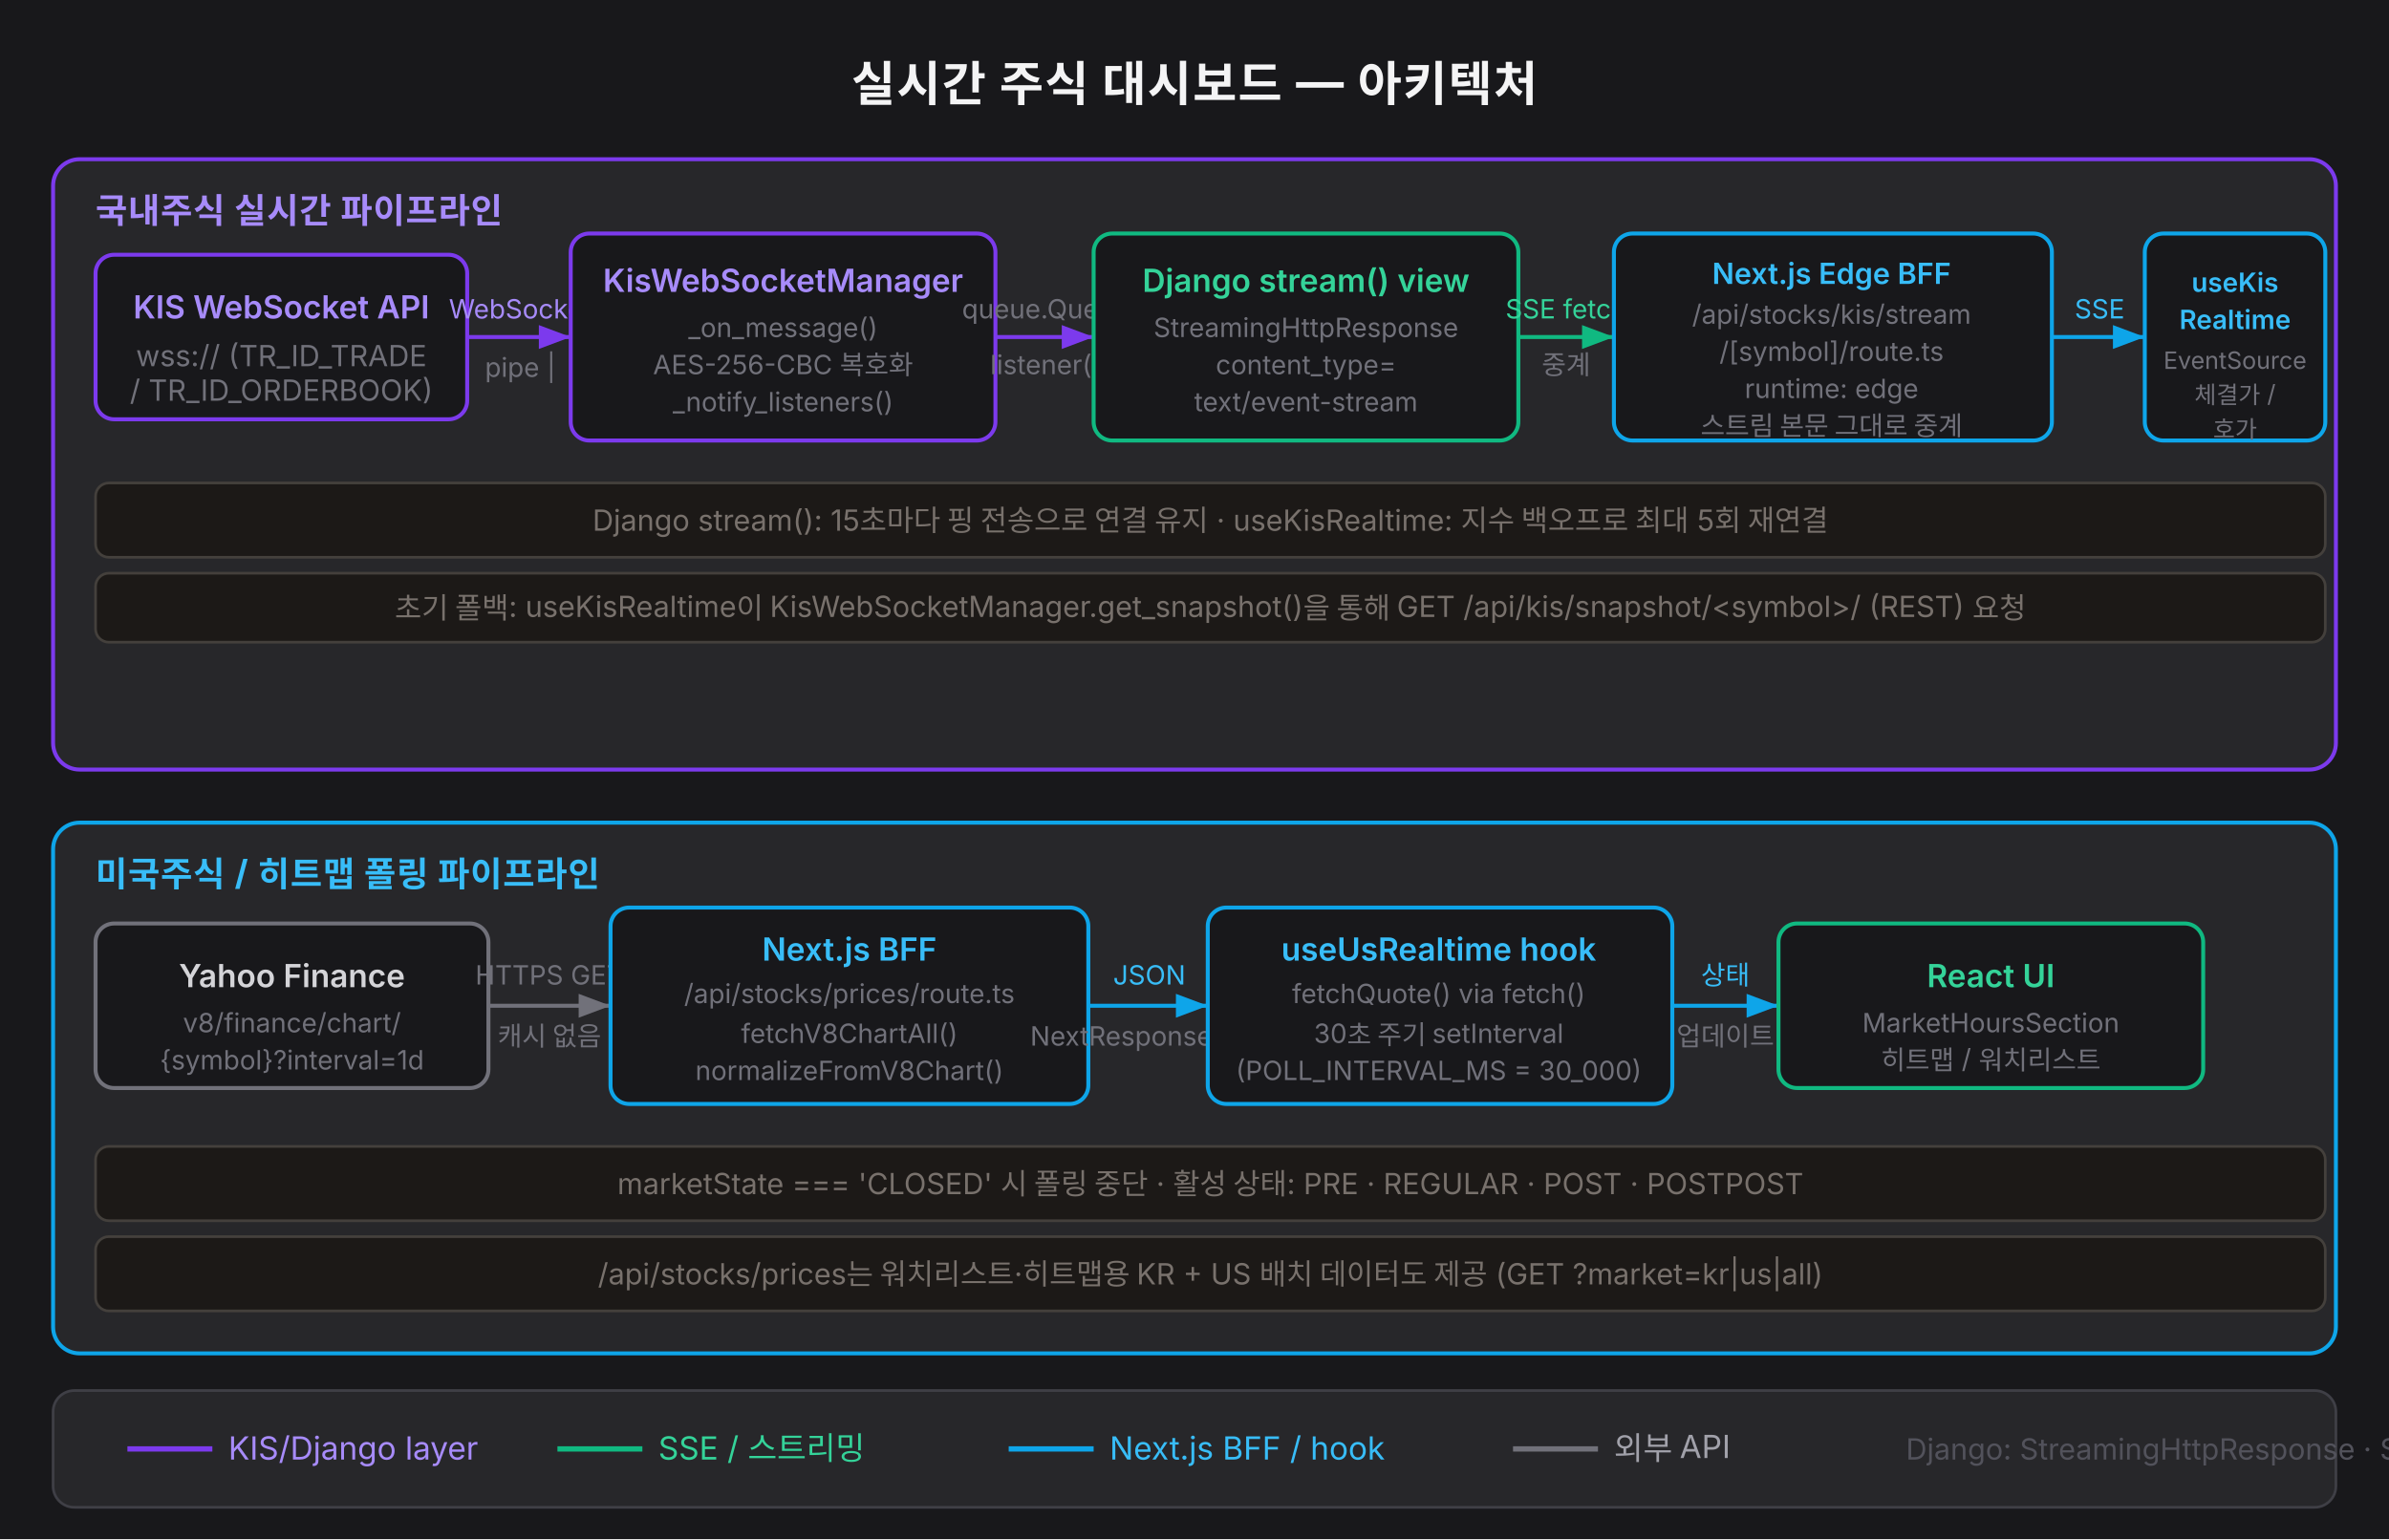
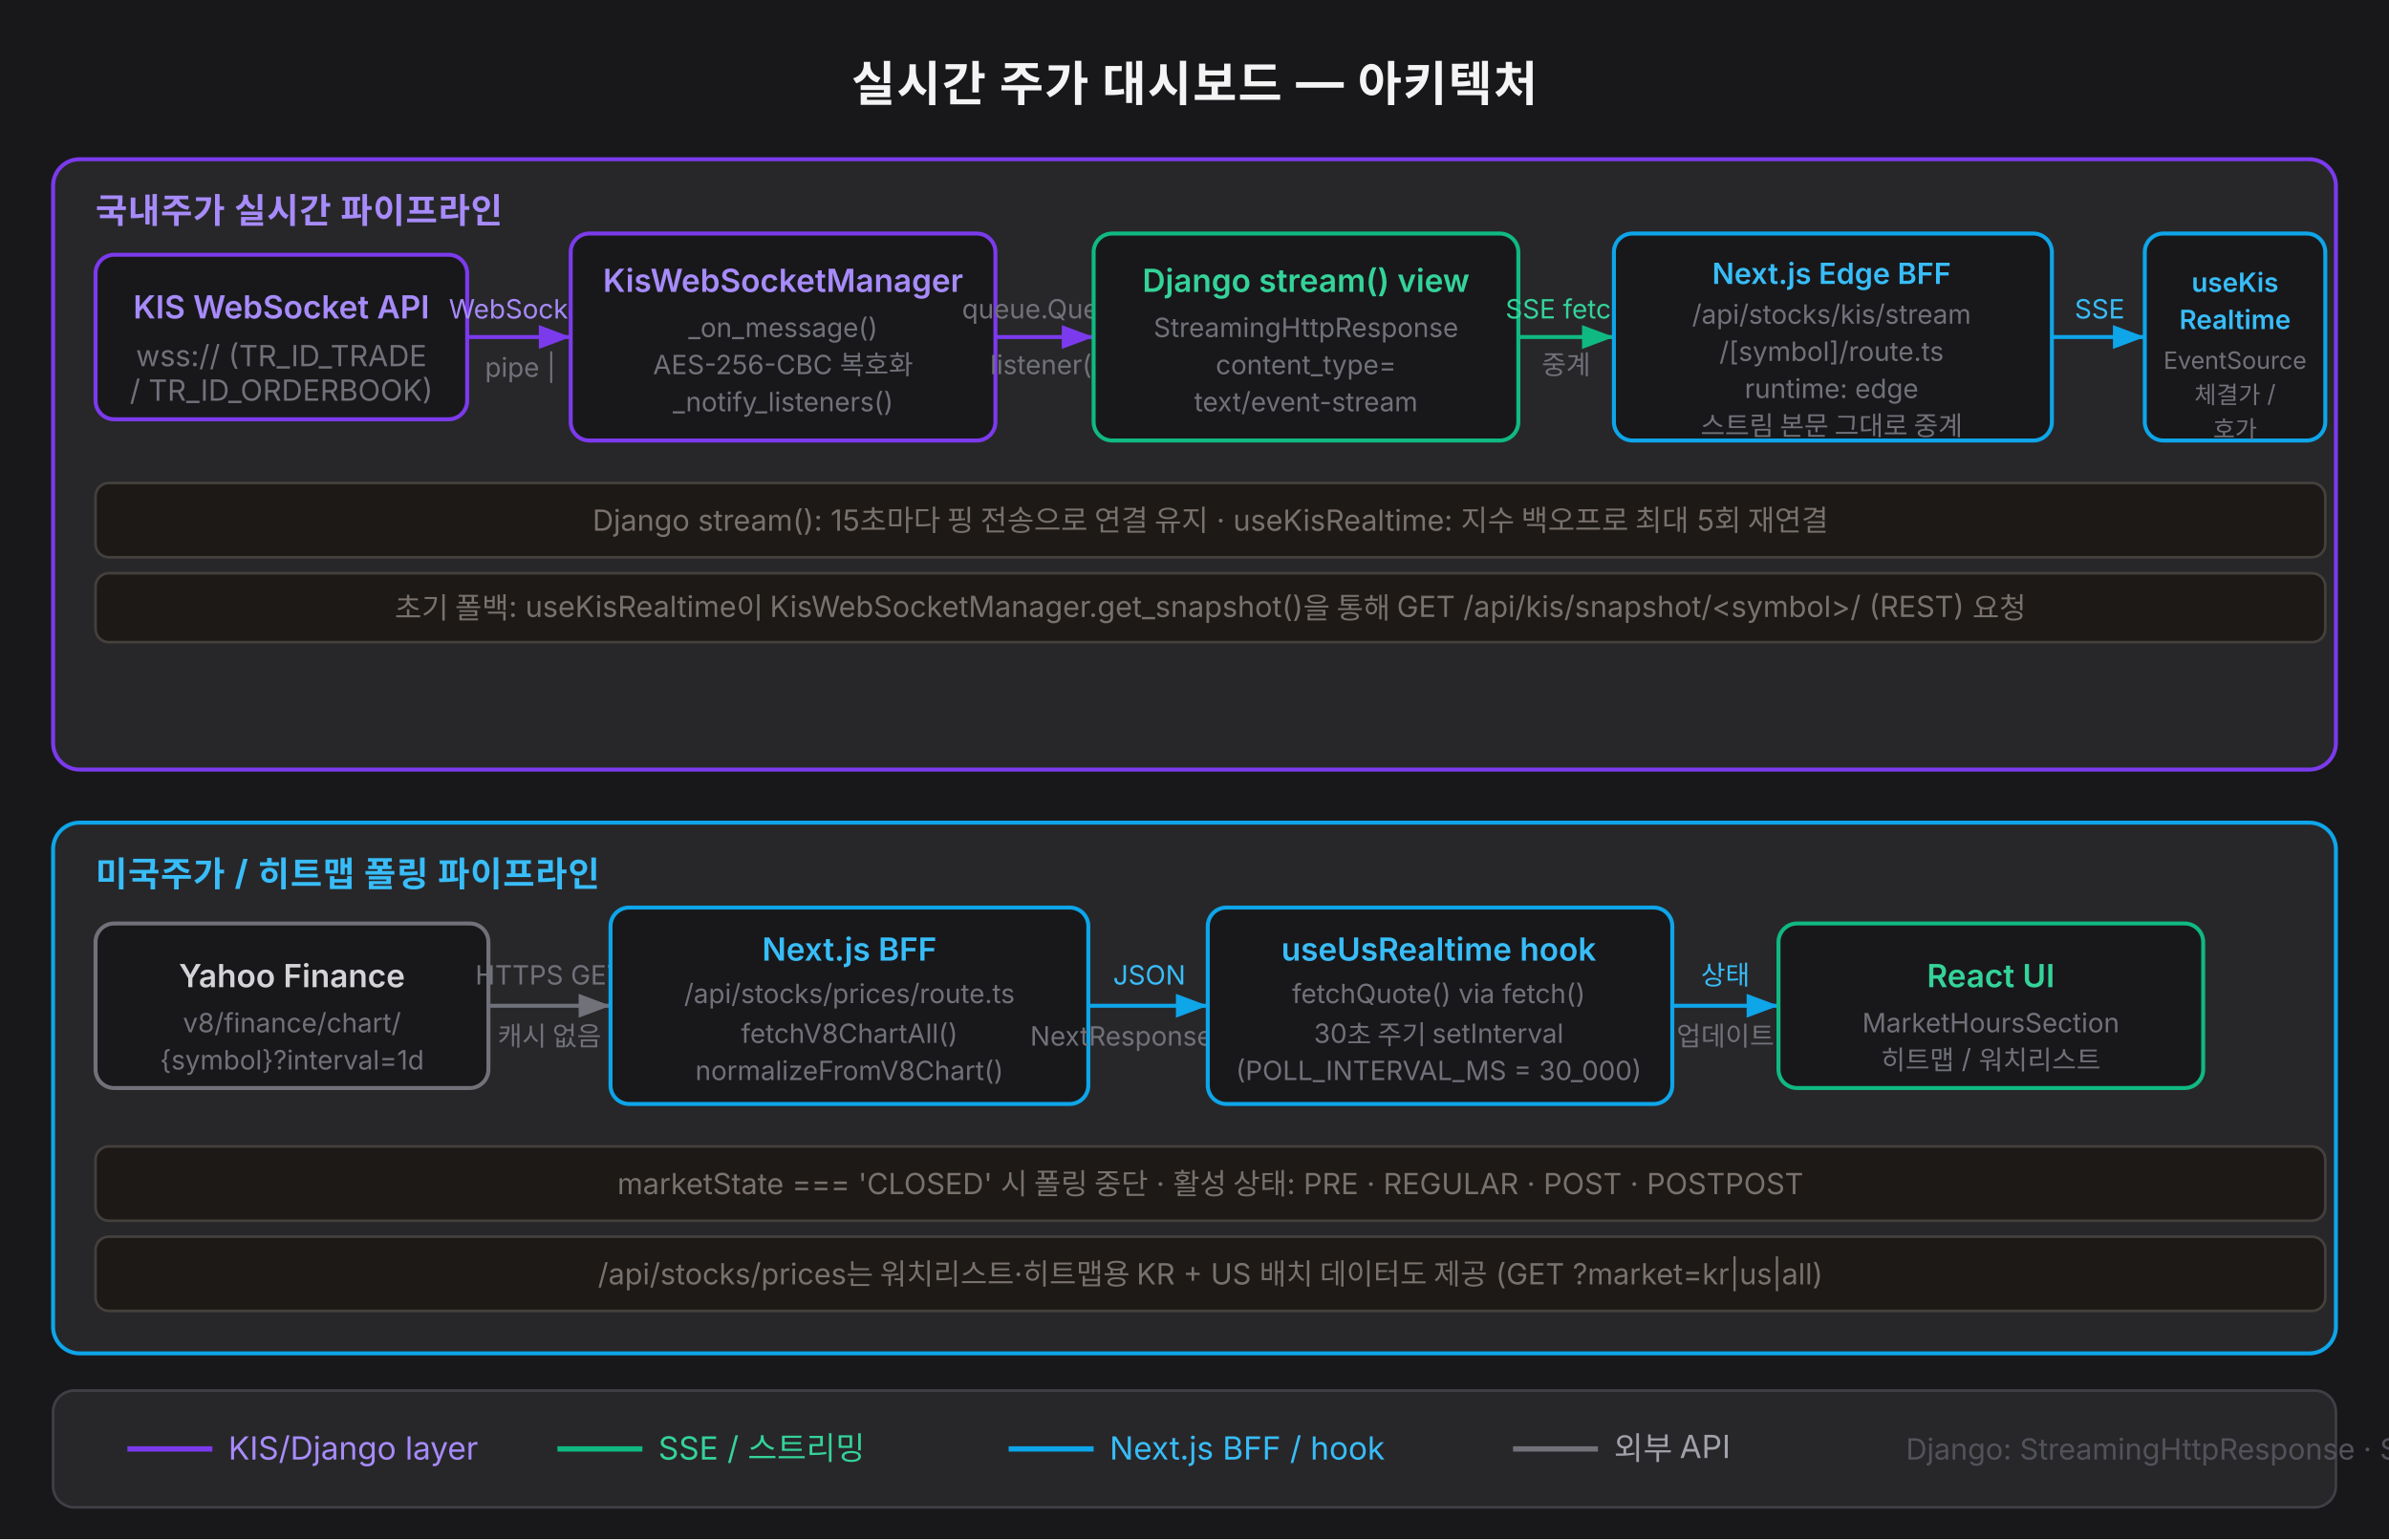
<svg xmlns="http://www.w3.org/2000/svg" width="900" height="580" viewBox="0 0 900 580" font-family="system-ui, -apple-system, sans-serif">
  <rect width="900" height="580" fill="#18181b" />
-   <text x="450" y="38" text-anchor="middle" fill="#f4f4f5" font-size="18" font-weight="700" letter-spacing="0.5">실시간 주식 대시보드 — 아키텍처</text>
+   <text x="450" y="38" text-anchor="middle" fill="#f4f4f5" font-size="18" font-weight="700" letter-spacing="0.5">실시간 주가 대시보드 — 아키텍처</text>
  <rect x="20" y="60" width="860" height="230" rx="10" fill="#27272a" stroke="#7c3aed" stroke-width="1.5" />
-   <text x="36" y="84" fill="#a78bfa" font-size="13" font-weight="700" letter-spacing="0.3">국내주식 실시간 파이프라인</text>
+   <text x="36" y="84" fill="#a78bfa" font-size="13" font-weight="700" letter-spacing="0.3">국내주가 실시간 파이프라인</text>
  <rect x="36" y="96" width="140" height="62" rx="7" fill="#18181b" stroke="#7c3aed" stroke-width="1.5" />
  <text x="106" y="120" text-anchor="middle" fill="#a78bfa" font-size="12" font-weight="600">KIS WebSocket API</text>
  <text x="106" y="138" text-anchor="middle" fill="#71717a" font-size="11">wss:// (TR_ID_TRADE</text>
  <text x="106" y="151" text-anchor="middle" fill="#71717a" font-size="11">/ TR_ID_ORDERBOOK)</text>
  <line x1="176" y1="127" x2="215" y2="127" stroke="#7c3aed" stroke-width="1.5" marker-end="url(#arr-violet)" />
  <text x="196" y="120" text-anchor="middle" fill="#a78bfa" font-size="10">WebSocket</text>
  <text x="196" y="142" text-anchor="middle" fill="#71717a" font-size="10">pipe |</text>
  <rect x="215" y="88" width="160" height="78" rx="7" fill="#18181b" stroke="#7c3aed" stroke-width="1.5" />
  <text x="295" y="110" text-anchor="middle" fill="#a78bfa" font-size="12" font-weight="600">KisWebSocketManager</text>
  <text x="295" y="127" text-anchor="middle" fill="#71717a" font-size="10">_on_message()</text>
  <text x="295" y="141" text-anchor="middle" fill="#71717a" font-size="10">AES-256-CBC 복호화</text>
  <text x="295" y="155" text-anchor="middle" fill="#71717a" font-size="10">_notify_listeners()</text>
  <line x1="375" y1="127" x2="412" y2="127" stroke="#7c3aed" stroke-width="1.5" marker-end="url(#arr-violet)" />
  <text x="394" y="120" text-anchor="middle" fill="#71717a" font-size="10">queue.Queue</text>
  <text x="394" y="141" text-anchor="middle" fill="#71717a" font-size="10">listener()</text>
  <rect x="412" y="88" width="160" height="78" rx="7" fill="#18181b" stroke="#10b981" stroke-width="1.5" />
  <text x="492" y="110" text-anchor="middle" fill="#34d399" font-size="12" font-weight="600">Django stream() view</text>
  <text x="492" y="127" text-anchor="middle" fill="#71717a" font-size="10">StreamingHttpResponse</text>
  <text x="492" y="141" text-anchor="middle" fill="#71717a" font-size="10">content_type=</text>
  <text x="492" y="155" text-anchor="middle" fill="#71717a" font-size="10">text/event-stream</text>
  <line x1="572" y1="127" x2="608" y2="127" stroke="#10b981" stroke-width="1.5" marker-end="url(#arr-emerald)" />
  <text x="590" y="120" text-anchor="middle" fill="#34d399" font-size="10">SSE fetch</text>
  <text x="590" y="141" text-anchor="middle" fill="#71717a" font-size="10">중계</text>
  <rect x="608" y="88" width="165" height="78" rx="7" fill="#18181b" stroke="#0ea5e9" stroke-width="1.5" />
  <text x="690" y="107" text-anchor="middle" fill="#38bdf8" font-size="11" font-weight="600">Next.js Edge BFF</text>
  <text x="690" y="122" text-anchor="middle" fill="#71717a" font-size="10">/api/stocks/kis/stream</text>
  <text x="690" y="136" text-anchor="middle" fill="#71717a" font-size="10">/[symbol]/route.ts</text>
  <text x="690" y="150" text-anchor="middle" fill="#71717a" font-size="10">runtime: edge</text>
  <text x="690" y="164" text-anchor="middle" fill="#71717a" font-size="10">스트림 본문 그대로 중계</text>
  <line x1="773" y1="127" x2="808" y2="127" stroke="#0ea5e9" stroke-width="1.5" marker-end="url(#arr-sky)" />
  <text x="791" y="120" text-anchor="middle" fill="#38bdf8" font-size="10">SSE</text>
  <rect x="808" y="88" width="68" height="78" rx="7" fill="#18181b" stroke="#0ea5e9" stroke-width="1.5" />
  <text x="842" y="110" text-anchor="middle" fill="#38bdf8" font-size="10" font-weight="600">useKis</text>
  <text x="842" y="124" text-anchor="middle" fill="#38bdf8" font-size="10" font-weight="600">Realtime</text>
  <text x="842" y="139" text-anchor="middle" fill="#71717a" font-size="9">EventSource</text>
  <text x="842" y="152" text-anchor="middle" fill="#71717a" font-size="9">체결가 /</text>
  <text x="842" y="165" text-anchor="middle" fill="#71717a" font-size="9">호가</text>
  <rect x="36" y="182" width="840" height="28" rx="5" fill="#1c1917" stroke="#44403c" stroke-width="1" />
  <text x="456" y="200" text-anchor="middle" fill="#78716c" font-size="11">Django stream(): 15초마다 핑 전송으로 연결 유지 · useKisRealtime: 지수 백오프로 최대 5회 재연결</text>
  <rect x="36" y="216" width="840" height="26" rx="5" fill="#1c1917" stroke="#44403c" stroke-width="1" />
  <text x="456" y="233" text-anchor="middle" fill="#78716c" font-size="11">초기 폴백: useKisRealtime이 KisWebSocketManager.get_snapshot()을 통해 GET /api/kis/snapshot/&lt;symbol&gt;/ (REST) 요청</text>
  <rect x="20" y="310" width="860" height="200" rx="10" fill="#27272a" stroke="#0ea5e9" stroke-width="1.5" />
-   <text x="36" y="334" fill="#38bdf8" font-size="13" font-weight="700" letter-spacing="0.3">미국주식 / 히트맵 폴링 파이프라인</text>
+   <text x="36" y="334" fill="#38bdf8" font-size="13" font-weight="700" letter-spacing="0.3">미국주가 / 히트맵 폴링 파이프라인</text>
  <rect x="36" y="348" width="148" height="62" rx="7" fill="#18181b" stroke="#71717a" stroke-width="1.5" />
  <text x="110" y="372" text-anchor="middle" fill="#d4d4d8" font-size="12" font-weight="600">Yahoo Finance</text>
  <text x="110" y="389" text-anchor="middle" fill="#71717a" font-size="10">v8/finance/chart/</text>
  <text x="110" y="403" text-anchor="middle" fill="#71717a" font-size="10">{symbol}?interval=1d</text>
  <line x1="184" y1="379" x2="230" y2="379" stroke="#71717a" stroke-width="1.5" marker-end="url(#arr-zinc)" />
  <text x="207" y="371" text-anchor="middle" fill="#71717a" font-size="10">HTTPS GET</text>
  <text x="207" y="394" text-anchor="middle" fill="#71717a" font-size="10">캐시 없음</text>
  <rect x="230" y="342" width="180" height="74" rx="7" fill="#18181b" stroke="#0ea5e9" stroke-width="1.5" />
  <text x="320" y="362" text-anchor="middle" fill="#38bdf8" font-size="12" font-weight="600">Next.js BFF</text>
  <text x="320" y="378" text-anchor="middle" fill="#71717a" font-size="10">/api/stocks/prices/route.ts</text>
  <text x="320" y="393" text-anchor="middle" fill="#71717a" font-size="10">fetchV8ChartAll()</text>
  <text x="320" y="407" text-anchor="middle" fill="#71717a" font-size="10">normalizeFromV8Chart()</text>
  <line x1="410" y1="379" x2="455" y2="379" stroke="#0ea5e9" stroke-width="1.5" marker-end="url(#arr-sky)" />
  <text x="433" y="371" text-anchor="middle" fill="#38bdf8" font-size="10">JSON</text>
  <text x="433" y="394" text-anchor="middle" fill="#71717a" font-size="10">NextResponse 응답</text>
  <rect x="455" y="342" width="175" height="74" rx="7" fill="#18181b" stroke="#0ea5e9" stroke-width="1.5" />
  <text x="542" y="362" text-anchor="middle" fill="#38bdf8" font-size="12" font-weight="600">useUsRealtime hook</text>
  <text x="542" y="378" text-anchor="middle" fill="#71717a" font-size="10">fetchQuote() via fetch()</text>
  <text x="542" y="393" text-anchor="middle" fill="#71717a" font-size="10">30초 주기 setInterval</text>
  <text x="542" y="407" text-anchor="middle" fill="#71717a" font-size="10">(POLL_INTERVAL_MS = 30_000)</text>
  <line x1="630" y1="379" x2="670" y2="379" stroke="#0ea5e9" stroke-width="1.5" marker-end="url(#arr-sky)" />
  <text x="650" y="371" text-anchor="middle" fill="#38bdf8" font-size="10">상태</text>
  <text x="650" y="394" text-anchor="middle" fill="#71717a" font-size="10">업데이트</text>
  <rect x="670" y="348" width="160" height="62" rx="7" fill="#18181b" stroke="#10b981" stroke-width="1.5" />
  <text x="750" y="372" text-anchor="middle" fill="#34d399" font-size="12" font-weight="600">React UI</text>
  <text x="750" y="389" text-anchor="middle" fill="#71717a" font-size="10">MarketHoursSection</text>
  <text x="750" y="403" text-anchor="middle" fill="#71717a" font-size="10">히트맵 / 워치리스트</text>
  <rect x="36" y="432" width="840" height="28" rx="5" fill="#1c1917" stroke="#44403c" stroke-width="1" />
  <text x="456" y="450" text-anchor="middle" fill="#78716c" font-size="11">marketState === 'CLOSED' 시 폴링 중단 · 활성 상태: PRE · REGULAR · POST · POSTPOST</text>
  <rect x="36" y="466" width="840" height="28" rx="5" fill="#1c1917" stroke="#44403c" stroke-width="1" />
  <text x="456" y="484" text-anchor="middle" fill="#78716c" font-size="11">/api/stocks/prices는 워치리스트·히트맵용 KR + US 배치 데이터도 제공 (GET ?market=kr|us|all)</text>
  <rect x="20" y="524" width="860" height="44" rx="8" fill="#27272a" stroke="#3f3f46" stroke-width="1" />
  <line x1="48" y1="546" x2="80" y2="546" stroke="#7c3aed" stroke-width="2" />
  <text x="86" y="550" fill="#a78bfa" font-size="12">KIS/Django layer</text>
  <line x1="210" y1="546" x2="242" y2="546" stroke="#10b981" stroke-width="2" />
  <text x="248" y="550" fill="#34d399" font-size="12">SSE / 스트리밍</text>
  <line x1="380" y1="546" x2="412" y2="546" stroke="#0ea5e9" stroke-width="2" />
  <text x="418" y="550" fill="#38bdf8" font-size="12">Next.js BFF / hook</text>
  <line x1="570" y1="546" x2="602" y2="546" stroke="#71717a" stroke-width="2" />
  <text x="608" y="550" fill="#a1a1aa" font-size="12">외부 API</text>
  <text x="718" y="550" fill="#52525b" font-size="11">Django: StreamingHttpResponse · SSE 핑 15초</text>
  <defs>
    <marker id="arr-violet" markerWidth="8" markerHeight="6" refX="8" refY="3" orient="auto">
      <polygon points="0 0, 8 3, 0 6" fill="#7c3aed" />
    </marker>
    <marker id="arr-emerald" markerWidth="8" markerHeight="6" refX="8" refY="3" orient="auto">
      <polygon points="0 0, 8 3, 0 6" fill="#10b981" />
    </marker>
    <marker id="arr-sky" markerWidth="8" markerHeight="6" refX="8" refY="3" orient="auto">
      <polygon points="0 0, 8 3, 0 6" fill="#0ea5e9" />
    </marker>
    <marker id="arr-zinc" markerWidth="8" markerHeight="6" refX="8" refY="3" orient="auto">
      <polygon points="0 0, 8 3, 0 6" fill="#71717a" />
    </marker>
  </defs>
</svg>
